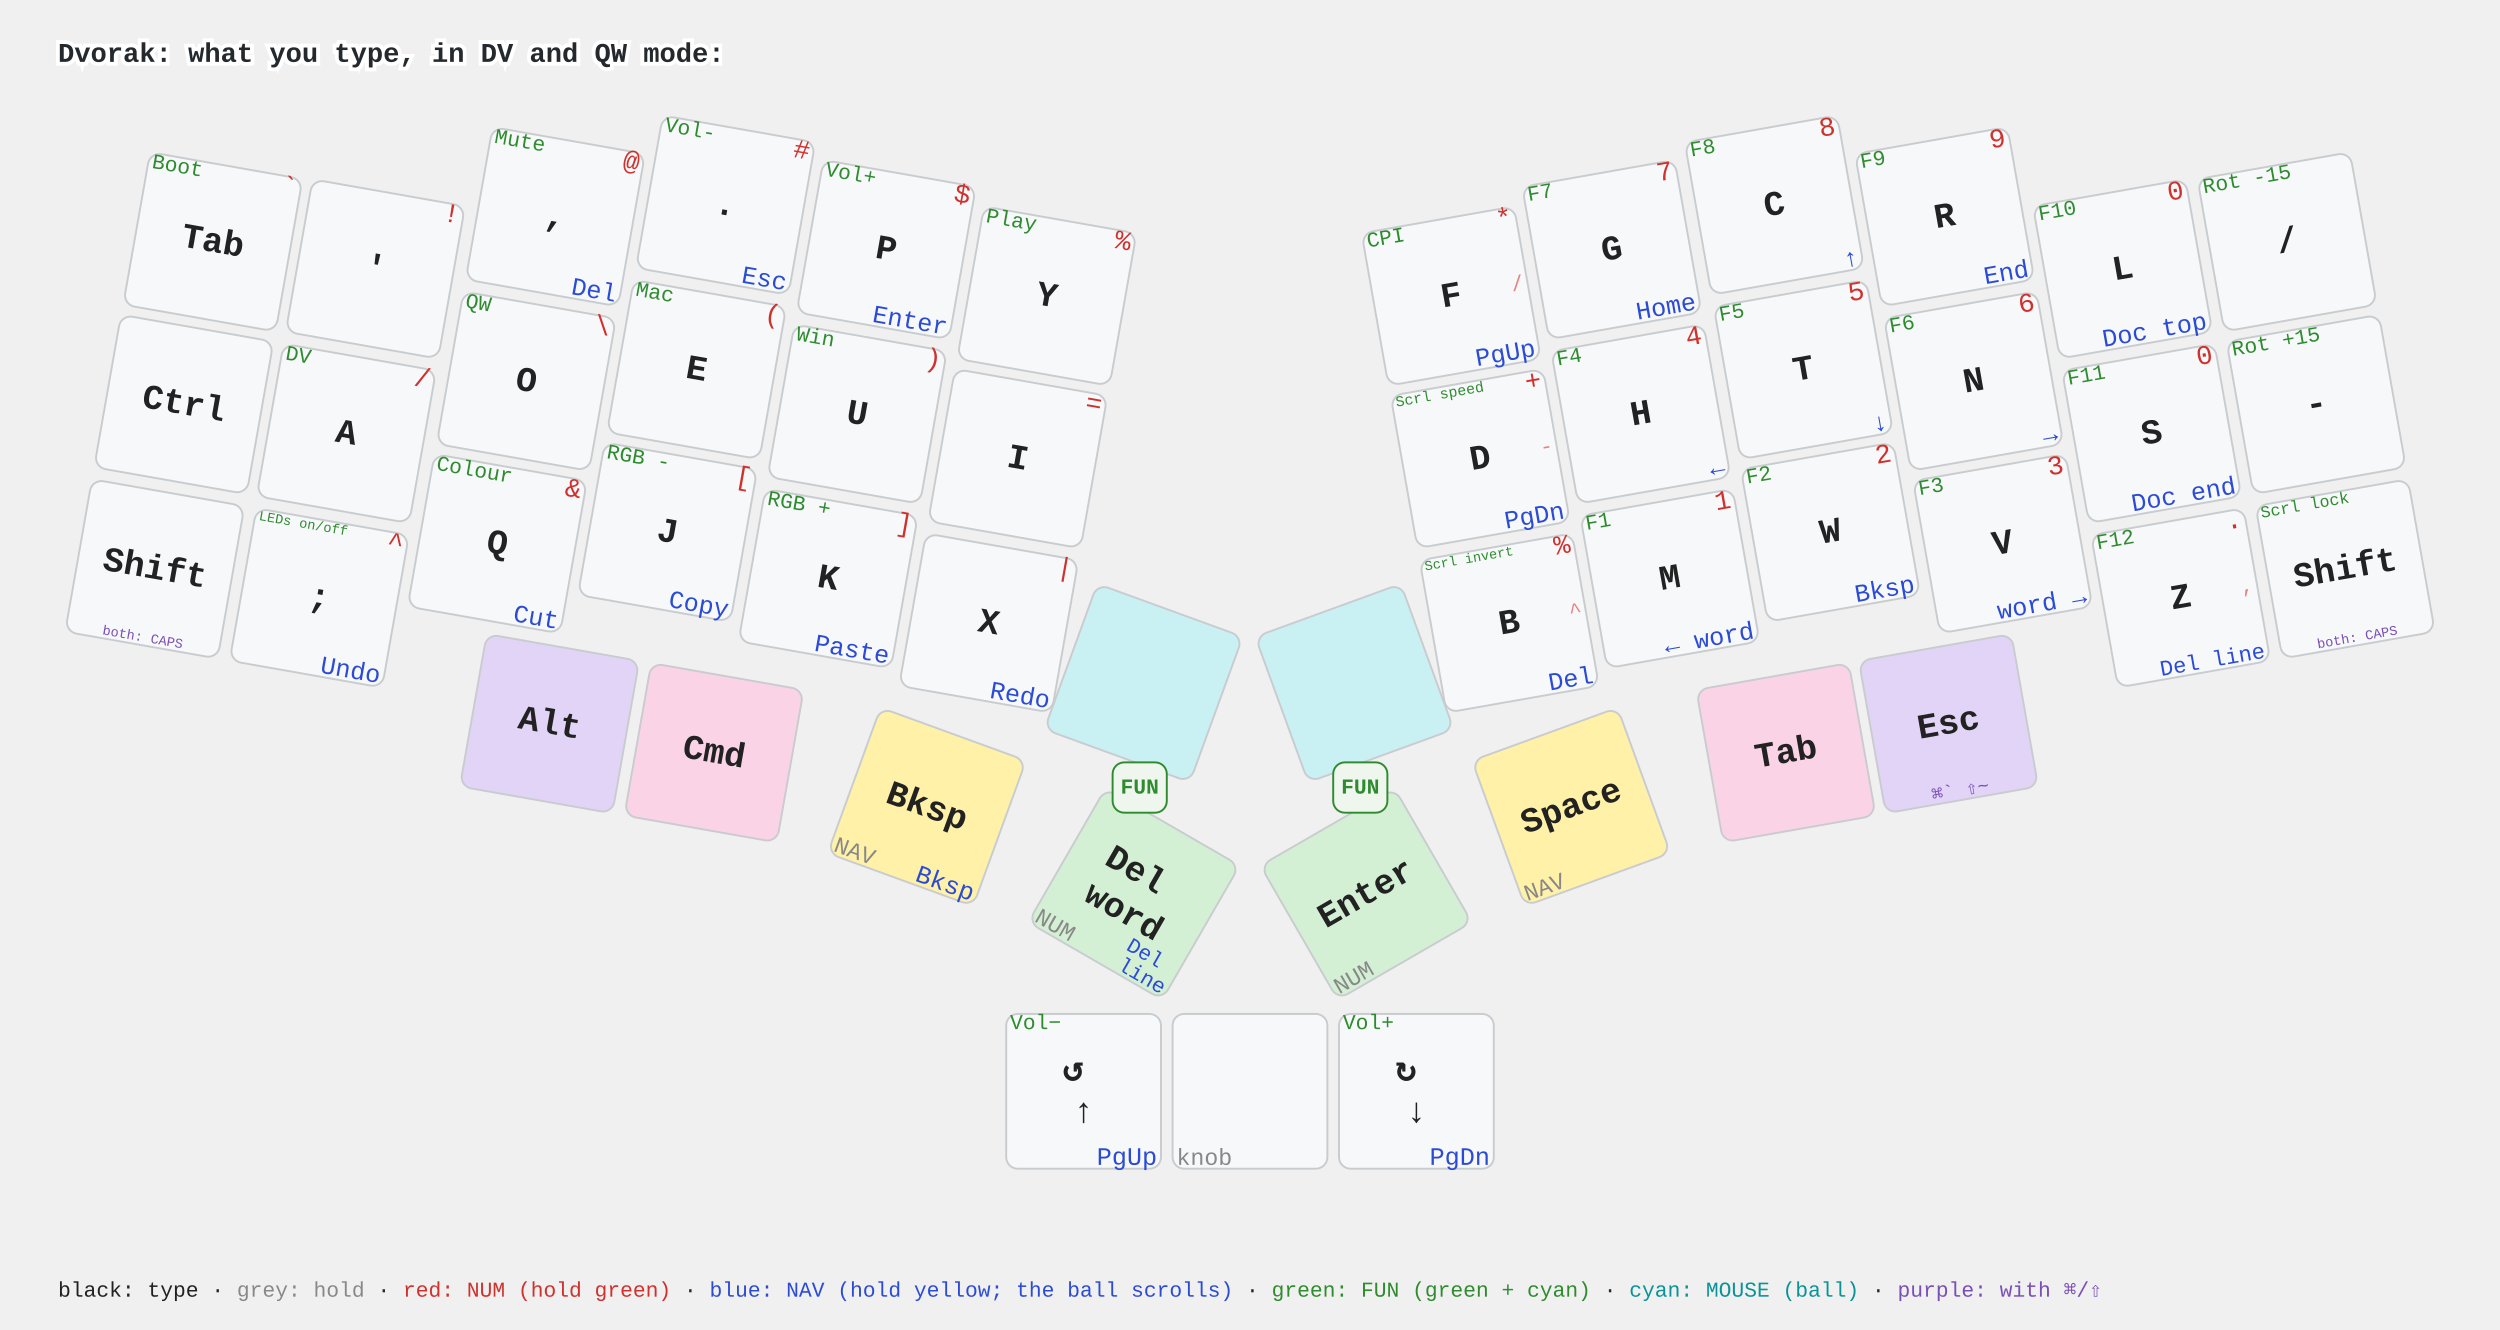
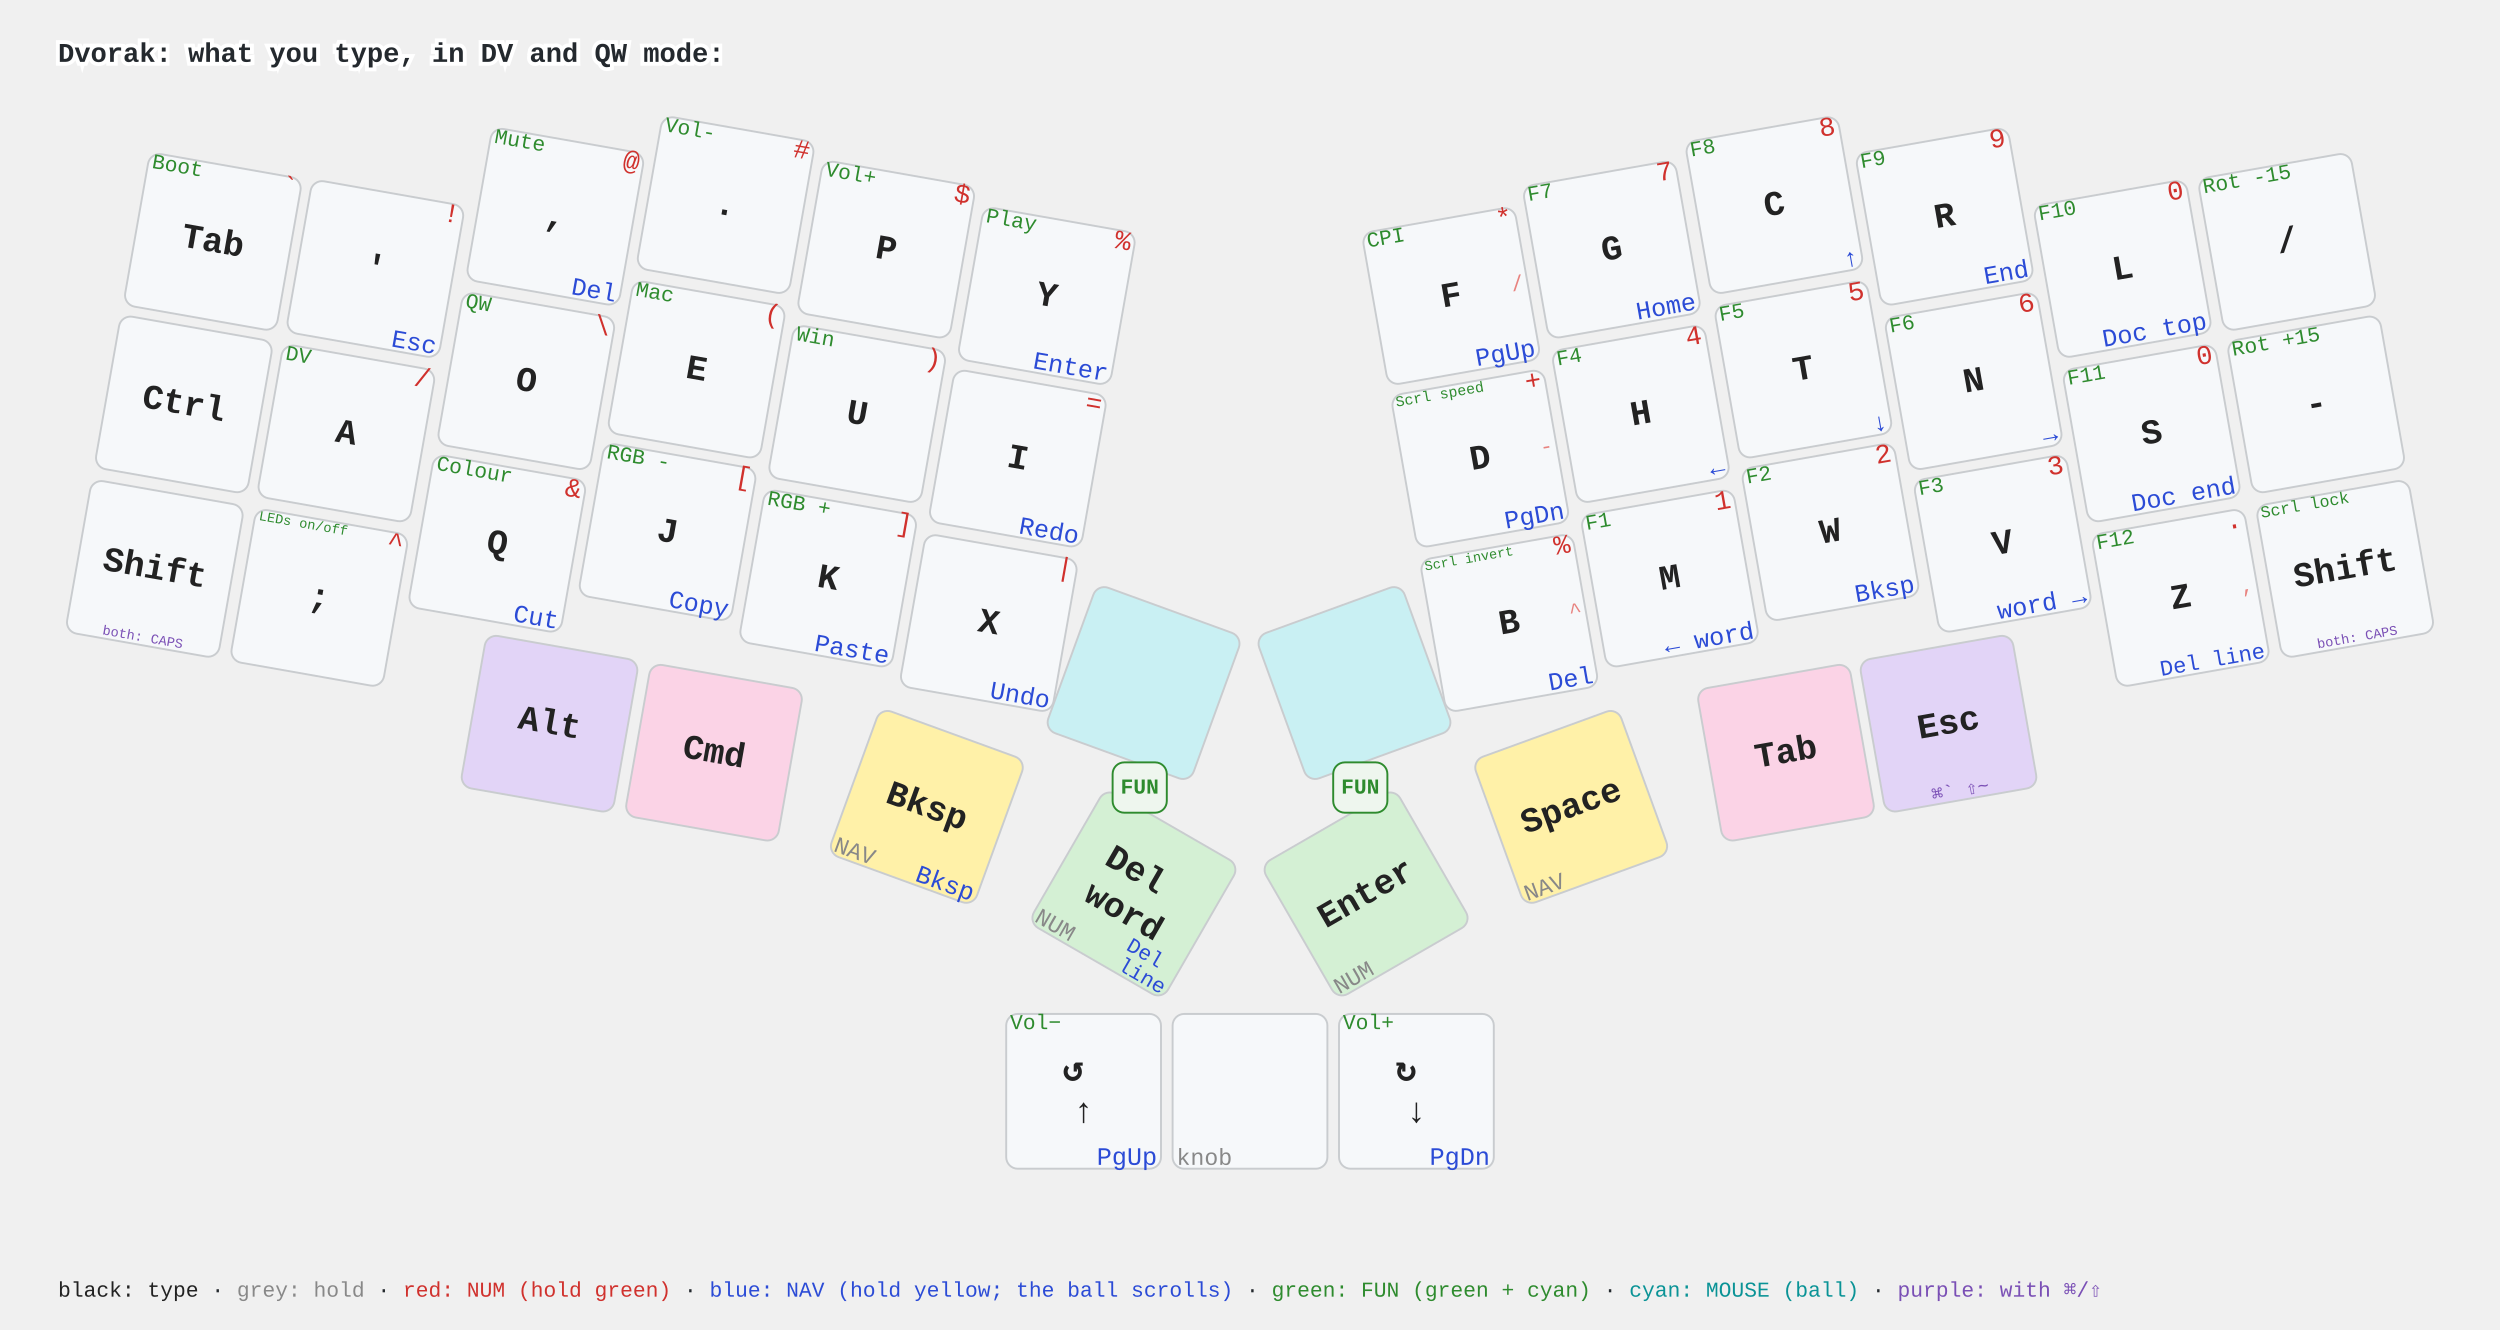
<svg xmlns="http://www.w3.org/2000/svg" xmlns:xlink="http://www.w3.org/1999/xlink" width="1292" height="687" viewBox="0 0 1292 687" class="keymap">
  <defs>/* start glyphs */
<svg id="mdi:apple-keyboard-command">
      <svg id="mdi-apple-keyboard-command" viewBox="0 0 24 24">
        <path d="M6,2A4,4 0 0,1 10,6V8H14V6A4,4 0 0,1 18,2A4,4 0 0,1 22,6A4,4 0 0,1 18,10H16V14H18A4,4 0 0,1 22,18A4,4 0 0,1 18,22A4,4 0 0,1 14,18V16H10V18A4,4 0 0,1 6,22A4,4 0 0,1 2,18A4,4 0 0,1 6,14H8V10H6A4,4 0 0,1 2,6A4,4 0 0,1 6,2M16,18A2,2 0 0,0 18,20A2,2 0 0,0 20,18A2,2 0 0,0 18,16H16V18M14,10H10V14H14V10M6,16A2,2 0 0,0 4,18A2,2 0 0,0 6,20A2,2 0 0,0 8,18V16H6M8,6A2,2 0 0,0 6,4A2,2 0 0,0 4,6A2,2 0 0,0 6,8H8V6M18,8A2,2 0 0,0 20,6A2,2 0 0,0 18,4A2,2 0 0,0 16,6V8H18Z" />
      </svg>
    </svg>
    <svg id="mdi:apple-keyboard-option">
      <svg id="mdi-apple-keyboard-option" viewBox="0 0 24 24">
        <path d="M3,4H9.11L16.15,18H21V20H14.88L7.84,6H3V4M14,4H21V6H14V4Z" />
      </svg>
    </svg>
    <svg id="mdi:apple-keyboard-shift">
      <svg id="mdi-apple-keyboard-shift" viewBox="0 0 24 24">
        <path d="M15,18V12H17.17L12,6.83L6.83,12H9V18H15M12,4L22,14H17V20H7V14H2L12,4Z" />
      </svg>
    </svg>
    <svg id="mdi:mouse-left-click">
      <svg id="mdi-mouse-left-click" viewBox="0 0 24 24">
        <path d="M13 9V1.07C16.94 1.56 20 4.92 20 9H13M6.34 20.66C4.84 19.16 4 17.12 4 15V11H20V15C20 17.12 19.16 19.16 17.66 20.66C16.16 22.16 14.12 23 12 23C9.88 23 7.84 22.16 6.34 20.66M11 9V1.07C10.3 1.16 9.63 1.33 9 1.59C6.67 2.53 4.89 4.53 4.25 7C4.09 7.64 4 8.31 4 9H11M6.34 7C6.82 5.65 7.78 4.5 9 3.81V7H6.34Z" />
      </svg>
    </svg>
    <svg id="mdi:mouse-move-vertical">
      <svg id="mdi-mouse-move-vertical" viewBox="0 0 24 24">
        <path d="M20 6H23L19 2L15 6H18V18H15L19 22L23 18H20V6M9 3.09C11.83 3.57 14 6.04 14 9H9V3.09M14 11V15C14 18.3 11.3 21 8 21S2 18.3 2 15V11H14M7 9H2C2 6.04 4.17 3.57 7 3.09V9Z" />
      </svg>
    </svg>
    <svg id="mdi:mouse-right-click">
      <svg id="mdi-mouse-right-click" viewBox="0 0 24 24">
        <path d="M13 9V1.07C13.7 1.16 14.37 1.33 15 1.59C17.33 2.53 19.11 4.53 19.75 7C19.91 7.64 20 8.31 20 9H13M17.66 7C17.18 5.65 16.23 4.5 15 3.81V7H17.66M11 9V1.07C7.06 1.56 4 4.92 4 9H11M6.34 20.66C4.84 19.16 4 17.12 4 15V11H20V15C20 17.12 19.16 19.16 17.66 20.66C16.16 22.16 14.12 23 12 23C9.88 23 7.84 22.16 6.34 20.66Z" />
      </svg>
    </svg>
    <svg id="mdi:mouse-scroll-wheel">
      <svg id="mdi-mouse-scroll-wheel" viewBox="0 0 24 24">
        <path d="M11 1.07C7.05 1.56 4 4.92 4 9H11V7.73C10.4 7.39 10 6.74 10 6V4C10 3.26 10.4 2.61 11 2.27V1.07M13 9V7.73C13.6 7.39 14 6.74 14 6V4C14 3.26 13.6 2.61 13 2.27V1.07C16.94 1.56 20 4.92 20 9H13M4 15C4 17.12 4.84 19.16 6.34 20.66C7.84 22.16 9.88 23 12 23C14.12 23 16.16 22.16 17.66 20.66C19.16 19.16 20 17.12 20 15V11H4V15M13 6V4C13 3.45 12.55 3 12 3C11.45 3 11 3.45 11 4V6C11 6.55 11.45 7 12 7C12.55 7 13 6.55 13 6Z" />
      </svg>
    </svg>
    <svg id="mdi:ship-wheel">
      <svg id="mdi-ship-wheel" viewBox="0 0 24 24">
        <path d="M2,11L4.05,11.1C4.3,8.83 5.5,6.85 7.25,5.56L6.13,3.84C5.86,3.36 6,2.75 6.5,2.47C7,2.2 7.59,2.36 7.87,2.84L8.8,4.66C9.78,4.24 10.86,4 12,4C13.14,4 14.22,4.24 15.2,4.66L16.13,2.84C16.41,2.36 17,2.2 17.5,2.47C18,2.75 18.14,3.36 17.87,3.84L16.75,5.56C18.5,6.85 19.7,8.83 19.95,11.1L22,11A1,1 0 0,1 23,12A1,1 0 0,1 22,13L19.95,12.9C19.7,15.17 18.5,17.15 16.75,18.44L17.87,20.16C18.14,20.64 18,21.25 17.5,21.53C17,21.8 16.41,21.64 16.13,21.16L15.2,19.34C14.22,19.76 13.14,20 12,20C10.86,20 9.78,19.76 8.8,19.34L7.87,21.16C7.59,21.64 7,21.8 6.5,21.53C6,21.25 5.86,20.64 6.13,20.16L7.25,18.44C5.5,17.15 4.3,15.17 4.05,12.9L2,13A1,1 0 0,1 1,12A1,1 0 0,1 2,11M9.07,11.35C9.2,10.74 9.53,10.2 10,9.79L8.34,7.25C7.11,8.19 6.27,9.6 6.05,11.2L9.07,11.35M12,9C12.32,9 12.62,9.05 12.9,9.14L14.28,6.45C13.58,6.16 12.81,6 12,6C11.19,6 10.42,6.16 9.72,6.45L11.1,9.14C11.38,9.05 11.68,9 12,9M14.93,11.35L17.95,11.2C17.73,9.6 16.89,8.19 15.66,7.25L14,9.79C14.47,10.2 14.8,10.74 14.93,11.35M14.93,12.65C14.8,13.26 14.47,13.8 14,14.21L15.66,16.75C16.89,15.81 17.73,14.4 17.95,12.8L14.93,12.65M12,15C11.68,15 11.38,14.95 11.09,14.86L9.72,17.55C10.42,17.84 11.19,18 12,18C12.81,18 13.58,17.84 14.28,17.55L12.91,14.86C12.62,14.95 12.32,15 12,15M9.07,12.65L6.05,12.8C6.27,14.4 7.11,15.81 8.34,16.75L10,14.21C9.53,13.8 9.2,13.26 9.07,12.65Z" />
      </svg>
    </svg>
  </defs>/* end glyphs */
<style>/* inherit to force styles through use tags */
svg path {
    fill: inherit;
}

/* font and background color specifications */
svg.keymap {
    font-family: SFMono-Regular,Consolas,Liberation Mono,Menlo,monospace;
    font-size: 14px;
    font-kerning: normal;
    text-rendering: optimizeLegibility;
    fill: #24292e;
}

/* default key styling */
rect.key {
    fill: #f6f8fa;
}

rect.key, rect.combo {
    stroke: #c9cccf;
    stroke-width: 1;
}

/* default key side styling, only used is draw_key_sides is set */
rect.side {
    filter: brightness(90%);
}

/* color accent for combo boxes */
rect.combo, rect.combo-separate {
    fill: #cdf;
}

/* color accent for held keys */
rect.held, rect.combo.held {
    fill: #fdd;
}

/* color accent for ghost (optional) keys */
rect.ghost, rect.combo.ghost {
    stroke-dasharray: 4, 4;
    stroke-width: 2;
}

text {
    text-anchor: middle;
    dominant-baseline: middle;
}

/* styling for layer labels */
text.label {
    font-weight: bold;
    text-anchor: start;
    stroke: white;
    stroke-width: 4;
    paint-order: stroke;
}

/* styling for optional footer */
text.footer {
    text-anchor: end;
    dominant-baseline: auto;
    stroke: white;
    stroke-width: 4;
    paint-order: stroke;
}

/* styling for combo tap, and key non-tap label text */
text.combo, text.hold, text.shifted, text.left, text.right, text.tl, text.tr, text.bl, text.br {
    font-size: 11px;
}

text.hold, text.bl, text.br {
    text-anchor: middle;
    dominant-baseline: auto;
}

text.shifted, text.tl, text.tr {
    text-anchor: middle;
    dominant-baseline: hanging;
}

text.left, text.tl, text.bl {
    text-anchor: start;
}

text.right, text.tr, text.br {
    text-anchor: end;
}

text.layer-activator {
    text-decoration: underline;
}

/* styling for hold/shifted label text in combo box */
text.combo.hold, text.combo.shifted, text.combo.left, text.combo.right {
    font-size: 8px;
}

/* lighter symbol for transparent keys */
text.trans {
    fill: #7b7e81;
}

/* styling for combo dendrons */
path.combo {
    stroke-width: 1;
    stroke: gray;
    fill: none;
}

/* Start Tabler Icons Cleanup */
/* cannot use height/width with glyphs */
.icon-tabler &gt; path {
    fill: inherit;
    stroke: inherit;
    stroke-width: 2;
}
/* hide tabler's default box */
.icon-tabler &gt; path[stroke="none"][fill="none"] {
    visibility: hidden;
}
/* End Tabler Icons Cleanup */

text.tap { font-size: 18px; font-weight: bold; fill: #222; }
text.bl { font-size: 12px; fill: #888; }
text.tr { font-size: 14px; fill: #d0312d; }
text.tl { font-size: 11px; fill: #2e8b2e; }
text.br { font-size: 13px; fill: #2b4bd6; }
use.br { fill: #2b4bd6; color: #2b4bd6; }
use.left { fill: #0a9396; color: #0a9396; }
text.right { font-size: 11px; fill: #e8837f; }
rect.combo { fill: #eef6ee; stroke: #2e8b2e; }
text.combo { font-size: 11px; fill: #2e8b2e; }
rect.th-green { fill: #d4f0d4; }
rect.th-yellow { fill: #fff1a8; }
rect.th-purple { fill: #e2d4f7; }
rect.th-pink { fill: #fbd3e6; }
rect.th-cyan { fill: #c9f0f3; }
rect.held { stroke: #444; stroke-width: 2px; }
text.left { font-size: 10px; font-weight: bold; fill: #0a9396; }
text.hold { font-size: 10px; fill: #7a4fb5; }
</style>
  <g transform="translate(30, 0)" class="layer-Dvorak: what you type, in DV and QW mode">
    <text x="0" y="28" class="label" id="Dvorak:-what-you-type-in-DV-and-QW-mode">Dvorak: what you type, in DV and QW mode:</text>
    <g transform="translate(0, 56)">
      <g transform="translate(80, 69) rotate(10.0)" class="key keypos-0">
        <rect rx="6" ry="6" x="-40" y="-40" width="80" height="80" class="key" />
        <text x="0" y="0" class="key tap">Tab</text>
        <text x="-38" y="-38" class="key tl">Boot</text>
        <text x="38" y="-38" class="key tr">`</text>
      </g>
      <g transform="translate(164, 83) rotate(10.0)" class="key keypos-1">
        <rect rx="6" ry="6" x="-40" y="-40" width="80" height="80" class="key" />
        <text x="0" y="0" class="key tap">'</text>
        <text x="38" y="-38" class="key tr">!</text>
+         <text x="38" y="38" class="key br">Esc</text>
      </g>
      <g transform="translate(257, 56) rotate(10.0)" class="key keypos-2">
        <rect rx="6" ry="6" x="-40" y="-40" width="80" height="80" class="key" />
        <text x="0" y="0" class="key tap">,</text>
        <text x="-38" y="-38" class="key tl">Mute</text>
        <text x="38" y="-38" class="key tr">@</text>
        <text x="38" y="38" class="key br">Del</text>
      </g>
      <g transform="translate(345, 50) rotate(10.0)" class="key keypos-3">
        <rect rx="6" ry="6" x="-40" y="-40" width="80" height="80" class="key" />
        <text x="0" y="0" class="key tap">.</text>
        <text x="-38" y="-38" class="key tl">Vol-</text>
        <text x="38" y="-38" class="key tr">#</text>
-         <text x="38" y="38" class="key br">Esc</text>
      </g>
      <g transform="translate(428, 73) rotate(10.0)" class="key keypos-4">
        <rect rx="6" ry="6" x="-40" y="-40" width="80" height="80" class="key" />
        <text x="0" y="0" class="key tap">P</text>
        <text x="-38" y="-38" class="key tl">Vol+</text>
        <text x="38" y="-38" class="key tr">$</text>
-         <text x="38" y="38" class="key br">Enter</text>
      </g>
      <g transform="translate(511, 97) rotate(10.0)" class="key keypos-5">
        <rect rx="6" ry="6" x="-40" y="-40" width="80" height="80" class="key" />
        <text x="0" y="0" class="key tap">Y</text>
        <text x="-38" y="-38" class="key tl">Play</text>
        <text x="38" y="-38" class="key tr">%</text>
+         <text x="38" y="38" class="key br">Enter</text>
      </g>
      <g transform="translate(720, 97) rotate(-10.0)" class="key keypos-6">
        <rect rx="6" ry="6" x="-40" y="-40" width="80" height="80" class="key" />
        <text x="0" y="0" class="key tap">F</text>
        <text x="38" y="0" class="key right">/</text>
        <text x="-38" y="-38" class="key tl">CPI</text>
        <text x="38" y="-38" class="key tr">*</text>
        <text x="38" y="38" class="key br">PgUp</text>
      </g>
      <g transform="translate(803, 73) rotate(-10.0)" class="key keypos-7">
        <rect rx="6" ry="6" x="-40" y="-40" width="80" height="80" class="key" />
        <text x="0" y="0" class="key tap">G</text>
        <text x="-38" y="-38" class="key tl">F7</text>
        <text x="38" y="-38" class="key tr">7</text>
        <text x="38" y="38" class="key br">Home</text>
      </g>
      <g transform="translate(887, 50) rotate(-10.0)" class="key keypos-8">
        <rect rx="6" ry="6" x="-40" y="-40" width="80" height="80" class="key" />
        <text x="0" y="0" class="key tap">C</text>
        <text x="-38" y="-38" class="key tl">F8</text>
        <text x="38" y="-38" class="key tr">8</text>
        <text x="38" y="38" class="key br">↑</text>
      </g>
      <g transform="translate(975, 56) rotate(-10.0)" class="key keypos-9">
        <rect rx="6" ry="6" x="-40" y="-40" width="80" height="80" class="key" />
        <text x="0" y="0" class="key tap">R</text>
        <text x="-38" y="-38" class="key tl">F9</text>
        <text x="38" y="-38" class="key tr">9</text>
        <text x="38" y="38" class="key br">End</text>
      </g>
      <g transform="translate(1067, 83) rotate(-10.0)" class="key keypos-10">
        <rect rx="6" ry="6" x="-40" y="-40" width="80" height="80" class="key" />
        <text x="0" y="0" class="key tap">L</text>
        <text x="-38" y="-38" class="key tl">F10</text>
        <text x="38" y="-38" class="key tr">0</text>
        <text x="38" y="38" class="key br">Doc top</text>
      </g>
      <g transform="translate(1152, 69) rotate(-10.0)" class="key keypos-11">
        <rect rx="6" ry="6" x="-40" y="-40" width="80" height="80" class="key" />
        <text x="0" y="0" class="key tap">/</text>
        <text x="-38" y="-38" class="key tl">Rot -15</text>
      </g>
      <g transform="translate(65, 153) rotate(10.0)" class="key keypos-12">
        <rect rx="6" ry="6" x="-40" y="-40" width="80" height="80" class="key" />
        <text x="0" y="0" class="key tap">Ctrl</text>
      </g>
      <g transform="translate(149, 168) rotate(10.0)" class="key keypos-13">
        <rect rx="6" ry="6" x="-40" y="-40" width="80" height="80" class="key" />
        <text x="0" y="0" class="key tap">A</text>
        <text x="-38" y="-38" class="key tl">DV</text>
        <text x="38" y="-38" class="key tr">/</text>
        <use href="#mdi:ship-wheel" xlink:href="#mdi:ship-wheel" x="-38" y="20" height="18" width="18.0" class="key bl glyph mdi:ship-wheel" />
      </g>
      <g transform="translate(242, 141) rotate(10.0)" class="key keypos-14">
        <rect rx="6" ry="6" x="-40" y="-40" width="80" height="80" class="key" />
        <text x="0" y="0" class="key tap">O</text>
        <use href="#mdi:mouse-scroll-wheel" xlink:href="#mdi:mouse-scroll-wheel" x="-38" y="-9" height="18" width="18.0" class="key left glyph mdi:mouse-scroll-wheel" />
        <text x="-38" y="-38" class="key tl">QW</text>
        <text x="38" y="-38" class="key tr">\</text>
        <use href="#mdi:apple-keyboard-option" xlink:href="#mdi:apple-keyboard-option" x="-38" y="20" height="18" width="18.0" class="key bl glyph mdi:apple-keyboard-option" />
      </g>
      <g transform="translate(330, 135) rotate(10.0)" class="key keypos-15">
        <rect rx="6" ry="6" x="-40" y="-40" width="80" height="80" class="key" />
        <text x="0" y="0" class="key tap">E</text>
        <use href="#mdi:mouse-right-click" xlink:href="#mdi:mouse-right-click" x="-38" y="-9" height="18" width="18.0" class="key left glyph mdi:mouse-right-click" />
        <text x="-38" y="-38" class="key tl">Mac</text>
        <text x="38" y="-38" class="key tr">(</text>
        <use href="#mdi:apple-keyboard-command" xlink:href="#mdi:apple-keyboard-command" x="-38" y="20" height="18" width="18.0" class="key bl glyph mdi:apple-keyboard-command" />
      </g>
      <g transform="translate(413, 158) rotate(10.0)" class="key keypos-16">
        <rect rx="6" ry="6" x="-40" y="-40" width="80" height="80" class="key" />
        <text x="0" y="0" class="key tap">U</text>
        <use href="#mdi:mouse-left-click" xlink:href="#mdi:mouse-left-click" x="-38" y="-9" height="18" width="18.0" class="key left glyph mdi:mouse-left-click" />
        <text x="-38" y="-38" class="key tl">Win</text>
        <text x="38" y="-38" class="key tr">)</text>
        <use href="#mdi:apple-keyboard-shift" xlink:href="#mdi:apple-keyboard-shift" x="-38" y="20" height="18" width="18.0" class="key bl glyph mdi:apple-keyboard-shift" />
      </g>
      <g transform="translate(496, 181) rotate(10.0)" class="key keypos-17">
        <rect rx="6" ry="6" x="-40" y="-40" width="80" height="80" class="key" />
        <text x="0" y="0" class="key tap">I</text>
        <text x="38" y="-38" class="key tr">=</text>
+         <text x="38" y="38" class="key br">Redo</text>
      </g>
      <g transform="translate(735, 181) rotate(-10.0)" class="key keypos-18">
        <rect rx="6" ry="6" x="-40" y="-40" width="80" height="80" class="key" />
        <text x="0" y="0" class="key tap">D</text>
        <text x="38" y="0" class="key right">-</text>
        <text x="-38" y="-38" class="key tl">
          <tspan style="font-size: 70%">Scrl speed</tspan>
        </text>
        <text x="38" y="-38" class="key tr">+</text>
        <text x="38" y="38" class="key br">PgDn</text>
      </g>
      <g transform="translate(818, 158) rotate(-10.0)" class="key keypos-19">
        <rect rx="6" ry="6" x="-40" y="-40" width="80" height="80" class="key" />
        <text x="0" y="0" class="key tap">H</text>
        <use href="#mdi:mouse-left-click" xlink:href="#mdi:mouse-left-click" x="-38" y="-9" height="18" width="18.0" class="key left glyph mdi:mouse-left-click" />
        <text x="-38" y="-38" class="key tl">F4</text>
        <text x="38" y="-38" class="key tr">4</text>
        <use href="#mdi:apple-keyboard-shift" xlink:href="#mdi:apple-keyboard-shift" x="-38" y="20" height="18" width="18.0" class="key bl glyph mdi:apple-keyboard-shift" />
        <text x="38" y="38" class="key br">←</text>
      </g>
      <g transform="translate(902, 135) rotate(-10.0)" class="key keypos-20">
        <rect rx="6" ry="6" x="-40" y="-40" width="80" height="80" class="key" />
        <text x="0" y="0" class="key tap">T</text>
        <use href="#mdi:mouse-right-click" xlink:href="#mdi:mouse-right-click" x="-38" y="-9" height="18" width="18.0" class="key left glyph mdi:mouse-right-click" />
        <text x="-38" y="-38" class="key tl">F5</text>
        <text x="38" y="-38" class="key tr">5</text>
        <use href="#mdi:apple-keyboard-command" xlink:href="#mdi:apple-keyboard-command" x="-38" y="20" height="18" width="18.0" class="key bl glyph mdi:apple-keyboard-command" />
        <text x="38" y="38" class="key br">↓</text>
      </g>
      <g transform="translate(990, 141) rotate(-10.0)" class="key keypos-21">
        <rect rx="6" ry="6" x="-40" y="-40" width="80" height="80" class="key" />
        <text x="0" y="0" class="key tap">N</text>
        <use href="#mdi:mouse-scroll-wheel" xlink:href="#mdi:mouse-scroll-wheel" x="-38" y="-9" height="18" width="18.0" class="key left glyph mdi:mouse-scroll-wheel" />
        <text x="-38" y="-38" class="key tl">F6</text>
        <text x="38" y="-38" class="key tr">6</text>
        <use href="#mdi:apple-keyboard-option" xlink:href="#mdi:apple-keyboard-option" x="-38" y="20" height="18" width="18.0" class="key bl glyph mdi:apple-keyboard-option" />
        <text x="38" y="38" class="key br">→</text>
      </g>
      <g transform="translate(1082, 168) rotate(-10.0)" class="key keypos-22">
        <rect rx="6" ry="6" x="-40" y="-40" width="80" height="80" class="key" />
        <text x="0" y="0" class="key tap">S</text>
        <text x="-38" y="-38" class="key tl">F11</text>
        <text x="38" y="-38" class="key tr">0</text>
        <use href="#mdi:ship-wheel" xlink:href="#mdi:ship-wheel" x="-38" y="20" height="18" width="18.0" class="key bl glyph mdi:ship-wheel" />
        <text x="38" y="38" class="key br">Doc end</text>
      </g>
      <g transform="translate(1167, 153) rotate(-10.0)" class="key keypos-23">
        <rect rx="6" ry="6" x="-40" y="-40" width="80" height="80" class="key" />
        <text x="0" y="0" class="key tap">-</text>
        <text x="-38" y="-38" class="key tl">Rot +15</text>
      </g>
      <g transform="translate(50, 238) rotate(10.0)" class="key keypos-24">
        <rect rx="6" ry="6" x="-40" y="-40" width="80" height="80" class="key" />
        <text x="0" y="0" class="key tap">Shift</text>
        <text x="0" y="38" class="key hold">
          <tspan style="font-size: 70%">both: CAPS</tspan>
        </text>
      </g>
      <g transform="translate(135, 253) rotate(10.0)" class="key keypos-25">
        <rect rx="6" ry="6" x="-40" y="-40" width="80" height="80" class="key" />
        <text x="0" y="0" class="key tap">;</text>
        <text x="-38" y="-38" class="key tl">
          <tspan style="font-size: 64%">LEDs on/off</tspan>
        </text>
        <text x="38" y="-38" class="key tr">^</text>
-         <text x="38" y="38" class="key br">Undo</text>
      </g>
      <g transform="translate(227, 225) rotate(10.0)" class="key keypos-26">
        <rect rx="6" ry="6" x="-40" y="-40" width="80" height="80" class="key" />
        <text x="0" y="0" class="key tap">Q</text>
        <text x="-38" y="-38" class="key tl">Colour</text>
        <text x="38" y="-38" class="key tr">&amp;</text>
        <text x="38" y="38" class="key br">Cut</text>
      </g>
      <g transform="translate(315, 219) rotate(10.0)" class="key keypos-27">
        <rect rx="6" ry="6" x="-40" y="-40" width="80" height="80" class="key" />
        <text x="0" y="0" class="key tap">J</text>
        <text x="-38" y="-38" class="key tl">RGB -</text>
        <text x="38" y="-38" class="key tr">[</text>
        <text x="38" y="38" class="key br">Copy</text>
      </g>
      <g transform="translate(398, 243) rotate(10.0)" class="key keypos-28">
        <rect rx="6" ry="6" x="-40" y="-40" width="80" height="80" class="key" />
        <text x="0" y="0" class="key tap">K</text>
        <use href="#mdi:mouse-move-vertical" xlink:href="#mdi:mouse-move-vertical" x="-38" y="-9" height="18" width="18.0" class="key left glyph mdi:mouse-move-vertical" />
        <text x="-38" y="-38" class="key tl">RGB +</text>
        <text x="38" y="-38" class="key tr">]</text>
        <text x="38" y="38" class="key br">Paste</text>
      </g>
      <g transform="translate(481, 266) rotate(10.0)" class="key keypos-29">
        <rect rx="6" ry="6" x="-40" y="-40" width="80" height="80" class="key" />
        <text x="0" y="0" class="key tap">X</text>
        <text x="38" y="-38" class="key tr">|</text>
-         <text x="38" y="38" class="key br">Redo</text>
+         <text x="38" y="38" class="key br">Undo</text>
      </g>
      <g transform="translate(750, 266) rotate(-10.0)" class="key keypos-30">
        <rect rx="6" ry="6" x="-40" y="-40" width="80" height="80" class="key" />
        <text x="0" y="0" class="key tap">B</text>
        <text x="38" y="0" class="key right">^</text>
        <text x="-38" y="-38" class="key tl">
          <tspan style="font-size: 64%">Scrl invert</tspan>
        </text>
        <text x="38" y="-38" class="key tr">%</text>
        <text x="38" y="38" class="key br">Del</text>
      </g>
      <g transform="translate(833, 243) rotate(-10.0)" class="key keypos-31">
        <rect rx="6" ry="6" x="-40" y="-40" width="80" height="80" class="key" />
        <text x="0" y="0" class="key tap">M</text>
        <use href="#mdi:mouse-move-vertical" xlink:href="#mdi:mouse-move-vertical" x="-38" y="-9" height="18" width="18.0" class="key left glyph mdi:mouse-move-vertical" />
        <text x="-38" y="-38" class="key tl">F1</text>
        <text x="38" y="-38" class="key tr">1</text>
        <text x="38" y="38" class="key br">← word</text>
      </g>
      <g transform="translate(916, 219) rotate(-10.0)" class="key keypos-32">
        <rect rx="6" ry="6" x="-40" y="-40" width="80" height="80" class="key" />
        <text x="0" y="0" class="key tap">W</text>
        <text x="-38" y="-38" class="key tl">F2</text>
        <text x="38" y="-38" class="key tr">2</text>
        <text x="38" y="38" class="key br">Bksp</text>
      </g>
      <g transform="translate(1005, 225) rotate(-10.0)" class="key keypos-33">
        <rect rx="6" ry="6" x="-40" y="-40" width="80" height="80" class="key" />
        <text x="0" y="0" class="key tap">V</text>
        <text x="-38" y="-38" class="key tl">F3</text>
        <text x="38" y="-38" class="key tr">3</text>
        <text x="38" y="38" class="key br">word →</text>
      </g>
      <g transform="translate(1097, 253) rotate(-10.0)" class="key keypos-34">
        <rect rx="6" ry="6" x="-40" y="-40" width="80" height="80" class="key" />
        <text x="0" y="0" class="key tap">Z</text>
        <text x="38" y="0" class="key right">,</text>
        <text x="-38" y="-38" class="key tl">F12</text>
        <text x="38" y="-38" class="key tr">.</text>
        <text x="38" y="38" class="key br">
          <tspan style="font-size: 88%">Del line</tspan>
        </text>
      </g>
      <g transform="translate(1182, 238) rotate(-10.0)" class="key keypos-35">
        <rect rx="6" ry="6" x="-40" y="-40" width="80" height="80" class="key" />
        <text x="0" y="0" class="key tap">Shift</text>
        <text x="0" y="38" class="key hold">
          <tspan style="font-size: 70%">both: CAPS</tspan>
        </text>
        <text x="-38" y="-38" class="key tl">
          <tspan style="font-size: 78%">Scrl lock</tspan>
        </text>
      </g>
      <g transform="translate(254, 318) rotate(10.0)" class="key th-purple keypos-36">
        <rect rx="6" ry="6" x="-40" y="-40" width="80" height="80" class="key th-purple" />
        <text x="0" y="0" class="key th-purple tap">Alt</text>
      </g>
      <g transform="translate(339, 333) rotate(10.0)" class="key th-pink keypos-37">
        <rect rx="6" ry="6" x="-40" y="-40" width="80" height="80" class="key th-pink" />
        <text x="0" y="0" class="key th-pink tap">Cmd</text>
      </g>
      <g transform="translate(449, 361) rotate(20.0)" class="key th-yellow keypos-38">
        <rect rx="6" ry="6" x="-40" y="-40" width="80" height="80" class="key th-yellow" />
        <text x="0" y="0" class="key th-yellow tap">Bksp</text>
        <text x="-38" y="38" class="key th-yellow bl">NAV</text>
        <text x="38" y="38" class="key th-yellow br">Bksp</text>
      </g>
      <g transform="translate(556, 406) rotate(30.0)" class="key th-green keypos-39">
        <rect rx="6" ry="6" x="-40" y="-40" width="80" height="80" class="key th-green" />
        <text x="0" y="0" class="key th-green tap">
          <tspan x="0" dy="-0.6em">Del</tspan>
          <tspan x="0" dy="1.2em">word</tspan>
        </text>
        <text x="-38" y="38" class="key th-green bl">NUM</text>
        <text x="38" y="38" class="key th-green br">
          <tspan x="38" dy="-1em" style="font-size: 11px">Del</tspan>
          <tspan x="38" dy="1em" style="font-size: 11px">line</tspan>
        </text>
      </g>
      <g transform="translate(561, 297) rotate(20.0)" class="key th-cyan keypos-40">
        <rect rx="6" ry="6" x="-40" y="-40" width="80" height="80" class="key th-cyan" />
        <use href="#mdi:mouse-left-click" xlink:href="#mdi:mouse-left-click" x="-13" y="-13" height="26" width="26.0" class="key th-cyan tap glyph mdi:mouse-left-click" />
      </g>
      <g transform="translate(670, 297) rotate(-20.0)" class="key th-cyan keypos-41">
        <rect rx="6" ry="6" x="-40" y="-40" width="80" height="80" class="key th-cyan" />
        <use href="#mdi:mouse-right-click" xlink:href="#mdi:mouse-right-click" x="-13" y="-13" height="26" width="26.0" class="key th-cyan tap glyph mdi:mouse-right-click" />
      </g>
      <g transform="translate(676, 406) rotate(-30.0)" class="key th-green keypos-42">
        <rect rx="6" ry="6" x="-40" y="-40" width="80" height="80" class="key th-green" />
        <text x="0" y="0" class="key th-green tap">Enter</text>
        <text x="-38" y="38" class="key th-green bl">NUM</text>
      </g>
      <g transform="translate(782, 361) rotate(-20.0)" class="key th-yellow keypos-43">
        <rect rx="6" ry="6" x="-40" y="-40" width="80" height="80" class="key th-yellow" />
        <text x="0" y="0" class="key th-yellow tap">Space</text>
        <text x="-38" y="38" class="key th-yellow bl">NAV</text>
      </g>
      <g transform="translate(893, 333) rotate(-10.0)" class="key th-pink keypos-44">
        <rect rx="6" ry="6" x="-40" y="-40" width="80" height="80" class="key th-pink" />
        <text x="0" y="0" class="key th-pink tap">Tab</text>
        <use href="#mdi:apple-keyboard-command" xlink:href="#mdi:apple-keyboard-command" x="-38" y="20" height="18" width="18.0" class="key th-pink bl glyph mdi:apple-keyboard-command" />
      </g>
      <g transform="translate(977, 318) rotate(-10.0)" class="key th-purple keypos-45">
        <rect rx="6" ry="6" x="-40" y="-40" width="80" height="80" class="key th-purple" />
        <text x="0" y="0" class="key th-purple tap">Esc</text>
        <text x="0" y="38" class="key th-purple hold">⌘` ⇧~</text>
        <use href="#mdi:apple-keyboard-option" xlink:href="#mdi:apple-keyboard-option" x="-38" y="20" height="18" width="18.0" class="key th-purple bl glyph mdi:apple-keyboard-option" />
      </g>
      <g transform="translate(530, 508)" class="key keypos-46">
        <rect rx="6" ry="6" x="-40" y="-40" width="80" height="80" class="key" />
        <text x="0" y="0" class="key tap">
          <tspan x="0" dy="-0.6em">↺</tspan>
          <tspan x="0" dy="1.2em">↑</tspan>
        </text>
        <text x="-38" y="-38" class="key tl">Vol−</text>
        <text x="38" y="38" class="key br">PgUp</text>
      </g>
      <g transform="translate(616, 508)" class="key keypos-47">
        <rect rx="6" ry="6" x="-40" y="-40" width="80" height="80" class="key" />
        <use href="#mdi:mouse-scroll-wheel" xlink:href="#mdi:mouse-scroll-wheel" x="-13" y="-13" height="26" width="26.0" class="key tap glyph mdi:mouse-scroll-wheel" />
        <text x="-38" y="38" class="key bl">knob</text>
      </g>
      <g transform="translate(702, 508)" class="key keypos-48">
        <rect rx="6" ry="6" x="-40" y="-40" width="80" height="80" class="key" />
        <text x="0" y="0" class="key tap">
          <tspan x="0" dy="-0.6em">↻</tspan>
          <tspan x="0" dy="1.2em">↓</tspan>
        </text>
        <text x="-38" y="-38" class="key tl">Vol+</text>
        <text x="38" y="38" class="key br">PgDn</text>
      </g>
      <g class="combo combopos-0">
        <rect rx="6" ry="6" x="545" y="338" width="28" height="26" class="combo" />
        <text x="559" y="351" class="combo tap">FUN</text>
      </g>
      <g class="combo combopos-1">
        <rect rx="6" ry="6" x="659" y="338" width="28" height="26" class="combo" />
        <text x="673" y="351" class="combo tap">FUN</text>
      </g>
    </g>
  </g>
  <text x="30" y="667" class="colour-key" style="text-anchor: start" font-size="11">
    <tspan fill="#222">black: type</tspan> · <tspan fill="#888">grey: hold</tspan> · <tspan fill="#d0312d">red: NUM (hold green)</tspan> · <tspan fill="#2b4bd6">blue: NAV (hold yellow; the ball scrolls)</tspan> · <tspan fill="#2e8b2e">green: FUN (green + cyan)</tspan> · <tspan fill="#0a9396">cyan: MOUSE (ball)</tspan> · <tspan fill="#7a4fb5">purple: with ⌘/⇧</tspan>
  </text>
</svg>
